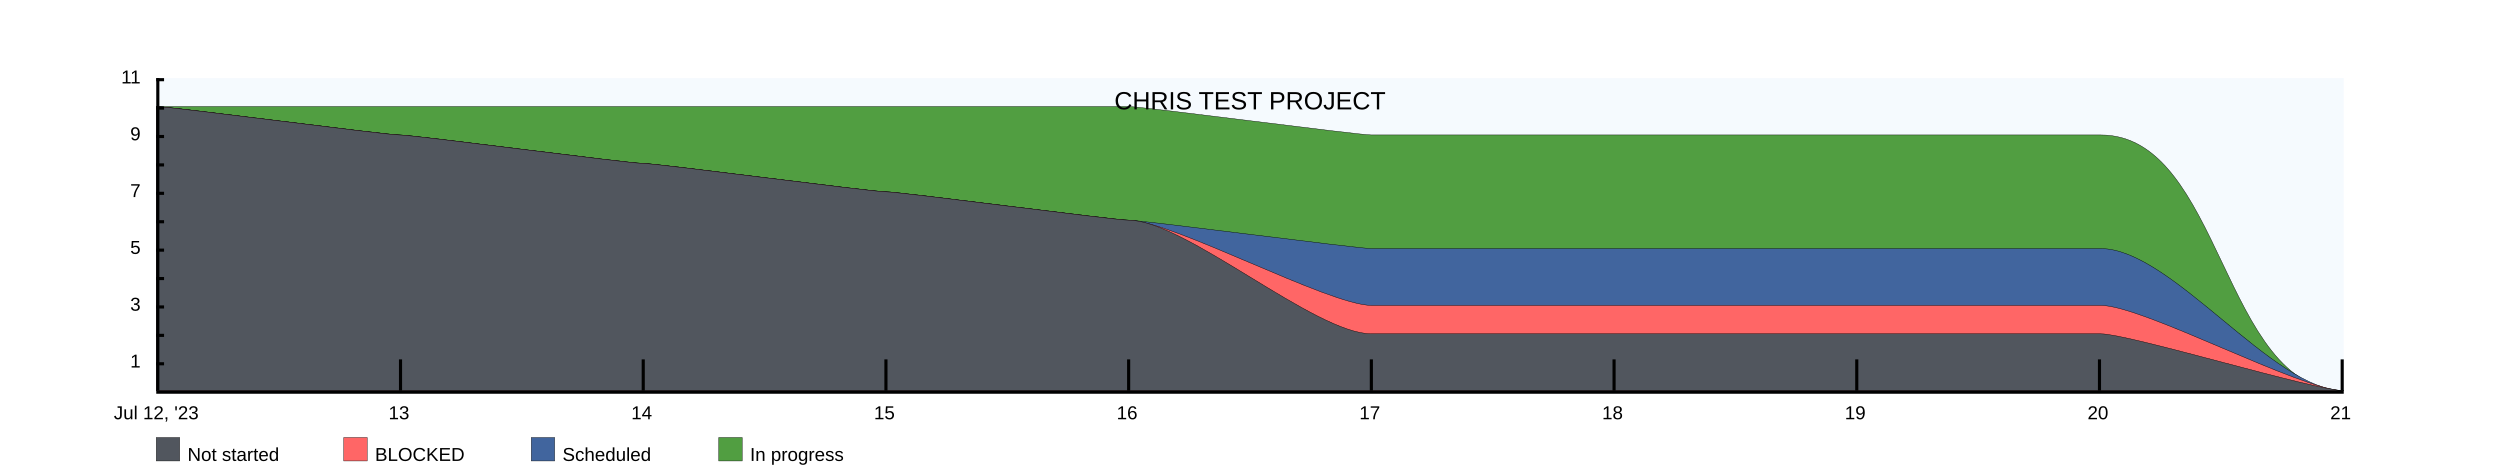
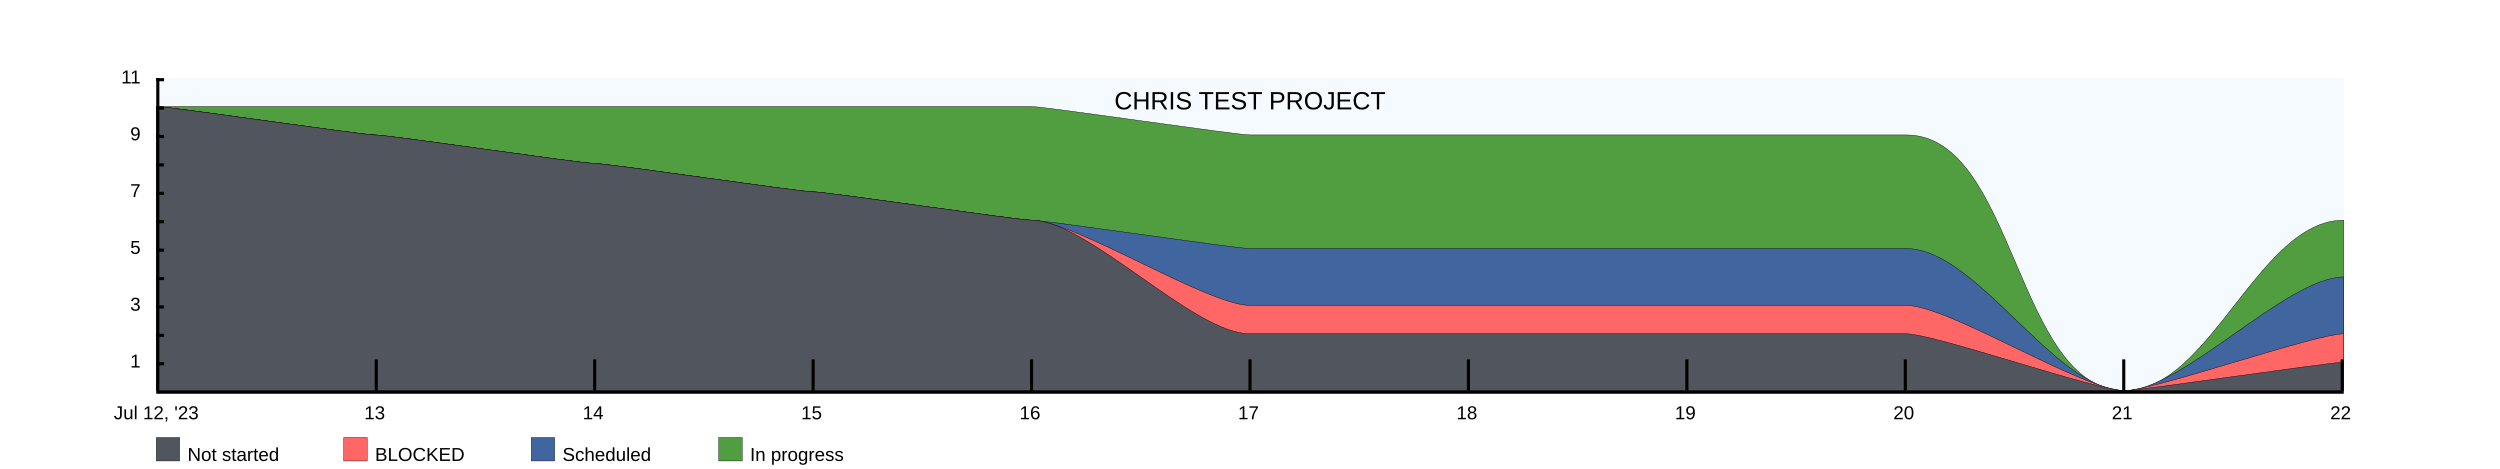
<svg xmlns="http://www.w3.org/2000/svg" width="1600" height="300">
  <rect x="100" y="50" width="1400" height="200" fill="rgba(221, 239, 250, .3)" />
  <clipPath id="theGraph">
    <rect x="100" y="50" width="1400" height="200" fill="black" />
  </clipPath>
  <rect x="100" y="280" width="15" height="15" fill="#51565E" stroke="black" stroke-width="0.25" />
  <text x="120" y="295" font-family="Arial" font-size="12" fill="black">Not started</text>
  <rect x="220" y="280" width="15" height="15" fill="#FF6666" stroke="black" stroke-width="0.25" />
  <text x="240" y="295" font-family="Arial" font-size="12" fill="black">BLOCKED</text>
  <rect x="340" y="280" width="15" height="15" fill="#41659E" stroke="black" stroke-width="0.25" />
  <text x="360" y="295" font-family="Arial" font-size="12" fill="black">Scheduled</text>
  <rect x="460" y="280" width="15" height="15" fill="#519E41" stroke="black" stroke-width="0.25" />
  <text x="480" y="295" font-family="Arial" font-size="12" fill="black">In progress</text>
-   <path d="M 100 68.182 M 100 68.182 C 100 68.182 255.556 68.182 255.556 68.182 C 255.556 68.182 411.111 68.182 411.111 68.182 C 411.111 68.182 566.667 68.182 566.667 68.182 C 566.667 68.182 722.222 68.182 722.222 68.182 C 731.313 68.182 868.687 86.364 877.778 86.364 C 877.778 86.364 1033.333 86.364 1033.333 86.364 C 1033.333 86.364 1188.889 86.364 1188.889 86.364 C 1188.889 86.364 1344.444 86.364 1344.444 86.364 C 1422.222 86.364 1422.222 250 1500 250 C 1500 250 1500 250 1500 250 C 1500 250 100 250 100 250 Z" fill="#519E41" stroke="black" stroke-width="0.25" />
-   <path d="M 100 68.182 M 100 68.182 C 109.091 68.182 246.465 86.364 255.556 86.364 C 264.646 86.364 402.02 104.545 411.111 104.545 C 420.202 104.545 557.576 122.727 566.667 122.727 C 575.758 122.727 713.131 140.909 722.222 140.909 C 731.313 140.909 868.687 159.091 877.778 159.091 C 877.778 159.091 1033.333 159.091 1033.333 159.091 C 1033.333 159.091 1188.889 159.091 1188.889 159.091 C 1188.889 159.091 1344.444 159.091 1344.444 159.091 C 1389.899 159.091 1454.545 250 1500 250 C 1500 250 1500 250 1500 250 C 1500 250 100 250 100 250 Z" fill="#41659E" stroke="black" stroke-width="0.25" />
-   <path d="M 100 68.182 M 100 68.182 C 109.091 68.182 246.465 86.364 255.556 86.364 C 264.646 86.364 402.02 104.545 411.111 104.545 C 420.202 104.545 557.576 122.727 566.667 122.727 C 575.758 122.727 713.131 140.909 722.222 140.909 C 749.495 140.909 850.505 195.455 877.778 195.455 C 877.778 195.455 1033.333 195.455 1033.333 195.455 C 1033.333 195.455 1188.889 195.455 1188.889 195.455 C 1188.889 195.455 1344.444 195.455 1344.444 195.455 C 1371.717 195.455 1472.727 250 1500 250 C 1500 250 1500 250 1500 250 C 1500 250 100 250 100 250 Z" fill="#FF6666" stroke="black" stroke-width="0.25" />
-   <path d="M 100 68.182 M 100 68.182 C 109.091 68.182 246.465 86.364 255.556 86.364 C 264.646 86.364 402.02 104.545 411.111 104.545 C 420.202 104.545 557.576 122.727 566.667 122.727 C 575.758 122.727 713.131 140.909 722.222 140.909 C 758.586 140.909 841.414 213.636 877.778 213.636 C 877.778 213.636 1033.333 213.636 1033.333 213.636 C 1033.333 213.636 1188.889 213.636 1188.889 213.636 C 1188.889 213.636 1344.444 213.636 1344.444 213.636 C 1362.626 213.636 1481.818 250 1500 250 C 1500 250 1500 250 1500 250 C 1500 250 100 250 100 250 Z" fill="#51565E" stroke="black" stroke-width="0.25" />
+   <path d="M 100 68.182 M 100 68.182 C 100 68.182 240 68.182 240 68.182 C 240 68.182 380 68.182 380 68.182 C 380 68.182 520 68.182 520 68.182 C 520 68.182 660 68.182 660 68.182 C 669.091 68.182 790.909 86.364 800 86.364 C 800 86.364 940 86.364 940 86.364 C 940 86.364 1080 86.364 1080 86.364 C 1080 86.364 1220 86.364 1220 86.364 C 1290 86.364 1290 250 1360 250 C 1414.545 250 1445.455 140.909 1500 140.909 C 1500 140.909 1500 250 1500 250 C 1500 250 100 250 100 250 Z" fill="#519E41" stroke="black" stroke-width="0.25" />
+   <path d="M 100 68.182 M 100 68.182 C 109.091 68.182 230.909 86.364 240 86.364 C 249.091 86.364 370.909 104.545 380 104.545 C 389.091 104.545 510.909 122.727 520 122.727 C 529.091 122.727 650.909 140.909 660 140.909 C 669.091 140.909 790.909 159.091 800 159.091 C 800 159.091 940 159.091 940 159.091 C 940 159.091 1080 159.091 1080 159.091 C 1080 159.091 1220 159.091 1220 159.091 C 1265.455 159.091 1314.545 250 1360 250 C 1396.364 250 1463.636 177.273 1500 177.273 C 1500 177.273 1500 250 1500 250 C 1500 250 100 250 100 250 Z" fill="#41659E" stroke="black" stroke-width="0.25" />
+   <path d="M 100 68.182 M 100 68.182 C 109.091 68.182 230.909 86.364 240 86.364 C 249.091 86.364 370.909 104.545 380 104.545 C 389.091 104.545 510.909 122.727 520 122.727 C 529.091 122.727 650.909 140.909 660 140.909 C 687.273 140.909 772.727 195.455 800 195.455 C 800 195.455 940 195.455 940 195.455 C 940 195.455 1080 195.455 1080 195.455 C 1080 195.455 1220 195.455 1220 195.455 C 1247.273 195.455 1332.727 250 1360 250 C 1378.182 250 1481.818 213.636 1500 213.636 C 1500 213.636 1500 250 1500 250 C 1500 250 100 250 100 250 Z" fill="#FF6666" stroke="black" stroke-width="0.25" />
+   <path d="M 100 68.182 M 100 68.182 C 109.091 68.182 230.909 86.364 240 86.364 C 249.091 86.364 370.909 104.545 380 104.545 C 389.091 104.545 510.909 122.727 520 122.727 C 529.091 122.727 650.909 140.909 660 140.909 C 696.364 140.909 763.636 213.636 800 213.636 C 800 213.636 940 213.636 940 213.636 C 940 213.636 1080 213.636 1080 213.636 C 1080 213.636 1220 213.636 1220 213.636 C 1238.182 213.636 1341.818 250 1360 250 C 1369.091 250 1490.909 231.818 1500 231.818 C 1500 231.818 1500 250 1500 250 C 1500 250 100 250 100 250 Z" fill="#51565E" stroke="black" stroke-width="0.25" />
  <text x="800" y="70" font-family="Arial" font-size="16" fill="black" text-anchor="middle" alignment-baseline="middle">CHRIS TEST PROJECT</text>
  <rect x="100" y="250" width="1400" height="2" fill="black" />
  <rect x="100" y="50" width="5" height="2" fill="black" />
  <rect x="100" y="68.182" width="5" height="2" fill="black" />
  <rect x="100" y="86.364" width="5" height="2" fill="black" />
  <rect x="100" y="104.545" width="5" height="2" fill="black" />
  <rect x="100" y="122.727" width="5" height="2" fill="black" />
  <rect x="100" y="140.909" width="5" height="2" fill="black" />
  <rect x="100" y="159.091" width="5" height="2" fill="black" />
  <rect x="100" y="177.273" width="5" height="2" fill="black" />
  <rect x="100" y="195.455" width="5" height="2" fill="black" />
  <rect x="100" y="213.636" width="5" height="2" fill="black" />
  <rect x="100" y="231.818" width="5" height="2" fill="black" />
  <text x="90" y="50" font-family="Arial" font-size="12" fill="black" text-anchor="end" dominant-baseline="middle">11</text>
  <text x="90" y="68.182" font-family="Arial" font-size="12" fill="black" text-anchor="end" dominant-baseline="middle" />
  <text x="90" y="86.364" font-family="Arial" font-size="12" fill="black" text-anchor="end" dominant-baseline="middle">9</text>
  <text x="90" y="104.545" font-family="Arial" font-size="12" fill="black" text-anchor="end" dominant-baseline="middle" />
  <text x="90" y="122.727" font-family="Arial" font-size="12" fill="black" text-anchor="end" dominant-baseline="middle">7</text>
  <text x="90" y="140.909" font-family="Arial" font-size="12" fill="black" text-anchor="end" dominant-baseline="middle" />
  <text x="90" y="159.091" font-family="Arial" font-size="12" fill="black" text-anchor="end" dominant-baseline="middle">5</text>
  <text x="90" y="177.273" font-family="Arial" font-size="12" fill="black" text-anchor="end" dominant-baseline="middle" />
  <text x="90" y="195.455" font-family="Arial" font-size="12" fill="black" text-anchor="end" dominant-baseline="middle">3</text>
  <text x="90" y="213.636" font-family="Arial" font-size="12" fill="black" text-anchor="end" dominant-baseline="middle" />
  <text x="90" y="231.818" font-family="Arial" font-size="12" fill="black" text-anchor="end" dominant-baseline="middle">1</text>
  <text x="90" y="250" font-family="Arial" font-size="12" fill="black" text-anchor="end" dominant-baseline="middle" />
  <text x="100" y="260" font-family="Arial" fill="black" text-anchor="middle" dominant-baseline="hanging">Jul 12, '23</text>
-   <text x="255.333" y="260" font-family="Arial" fill="black" text-anchor="middle" dominant-baseline="hanging">13</text>
-   <text x="410.667" y="260" font-family="Arial" fill="black" text-anchor="middle" dominant-baseline="hanging">14</text>
-   <text x="566" y="260" font-family="Arial" fill="black" text-anchor="middle" dominant-baseline="hanging">15</text>
-   <text x="721.333" y="260" font-family="Arial" fill="black" text-anchor="middle" dominant-baseline="hanging">16</text>
-   <text x="876.667" y="260" font-family="Arial" fill="black" text-anchor="middle" dominant-baseline="hanging">17</text>
-   <text x="1032" y="260" font-family="Arial" fill="black" text-anchor="middle" dominant-baseline="hanging">18</text>
-   <text x="1187.333" y="260" font-family="Arial" fill="black" text-anchor="middle" dominant-baseline="hanging">19</text>
-   <text x="1342.667" y="260" font-family="Arial" fill="black" text-anchor="middle" dominant-baseline="hanging">20</text>
-   <text x="1498" y="260" font-family="Arial" fill="black" text-anchor="middle" dominant-baseline="hanging">21</text>
+   <text x="239.8" y="260" font-family="Arial" fill="black" text-anchor="middle" dominant-baseline="hanging">13</text>
+   <text x="379.6" y="260" font-family="Arial" fill="black" text-anchor="middle" dominant-baseline="hanging">14</text>
+   <text x="519.4" y="260" font-family="Arial" fill="black" text-anchor="middle" dominant-baseline="hanging">15</text>
+   <text x="659.2" y="260" font-family="Arial" fill="black" text-anchor="middle" dominant-baseline="hanging">16</text>
+   <text x="799" y="260" font-family="Arial" fill="black" text-anchor="middle" dominant-baseline="hanging">17</text>
+   <text x="938.8" y="260" font-family="Arial" fill="black" text-anchor="middle" dominant-baseline="hanging">18</text>
+   <text x="1078.6" y="260" font-family="Arial" fill="black" text-anchor="middle" dominant-baseline="hanging">19</text>
+   <text x="1218.4" y="260" font-family="Arial" fill="black" text-anchor="middle" dominant-baseline="hanging">20</text>
+   <text x="1358.2" y="260" font-family="Arial" fill="black" text-anchor="middle" dominant-baseline="hanging">21</text>
+   <text x="1498" y="260" font-family="Arial" fill="black" text-anchor="middle" dominant-baseline="hanging">22</text>
  <rect x="100" y="50" width="2" height="200" fill="black" />
-   <rect x="255.333" y="230" width="2" height="20" fill="black" />
-   <rect x="410.667" y="230" width="2" height="20" fill="black" />
-   <rect x="566" y="230" width="2" height="20" fill="black" />
-   <rect x="721.333" y="230" width="2" height="20" fill="black" />
-   <rect x="876.667" y="230" width="2" height="20" fill="black" />
-   <rect x="1032" y="230" width="2" height="20" fill="black" />
-   <rect x="1187.333" y="230" width="2" height="20" fill="black" />
-   <rect x="1342.667" y="230" width="2" height="20" fill="black" />
+   <rect x="239.8" y="230" width="2" height="20" fill="black" />
+   <rect x="379.6" y="230" width="2" height="20" fill="black" />
+   <rect x="519.4" y="230" width="2" height="20" fill="black" />
+   <rect x="659.2" y="230" width="2" height="20" fill="black" />
+   <rect x="799" y="230" width="2" height="20" fill="black" />
+   <rect x="938.8" y="230" width="2" height="20" fill="black" />
+   <rect x="1078.6" y="230" width="2" height="20" fill="black" />
+   <rect x="1218.4" y="230" width="2" height="20" fill="black" />
+   <rect x="1358.2" y="230" width="2" height="20" fill="black" />
  <rect x="1498" y="230" width="2" height="20" fill="black" />
</svg>
